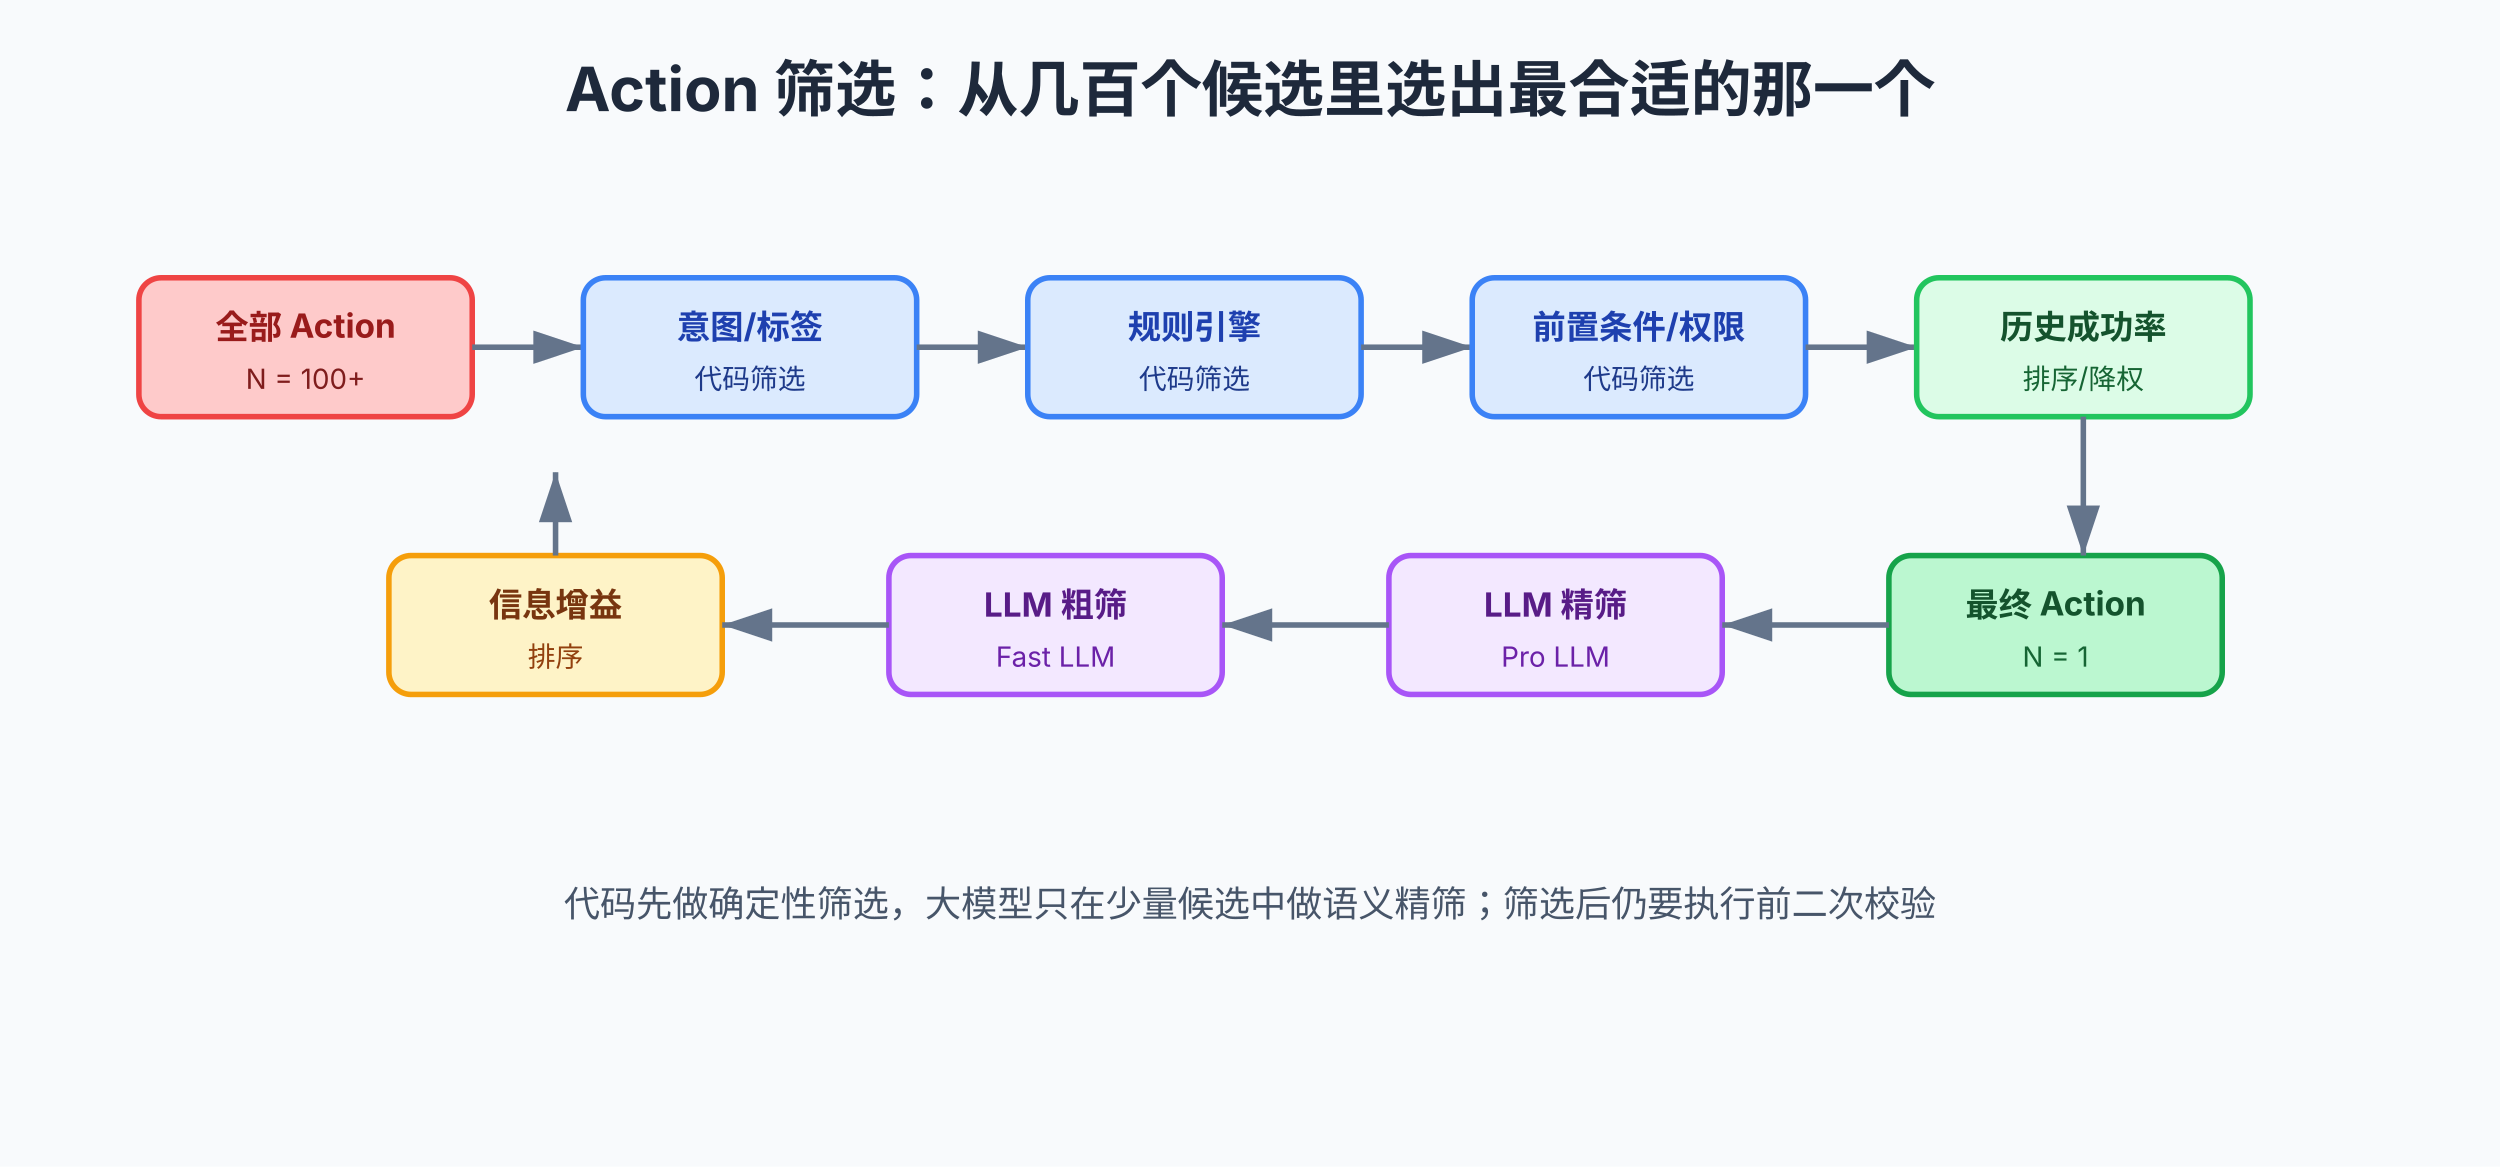
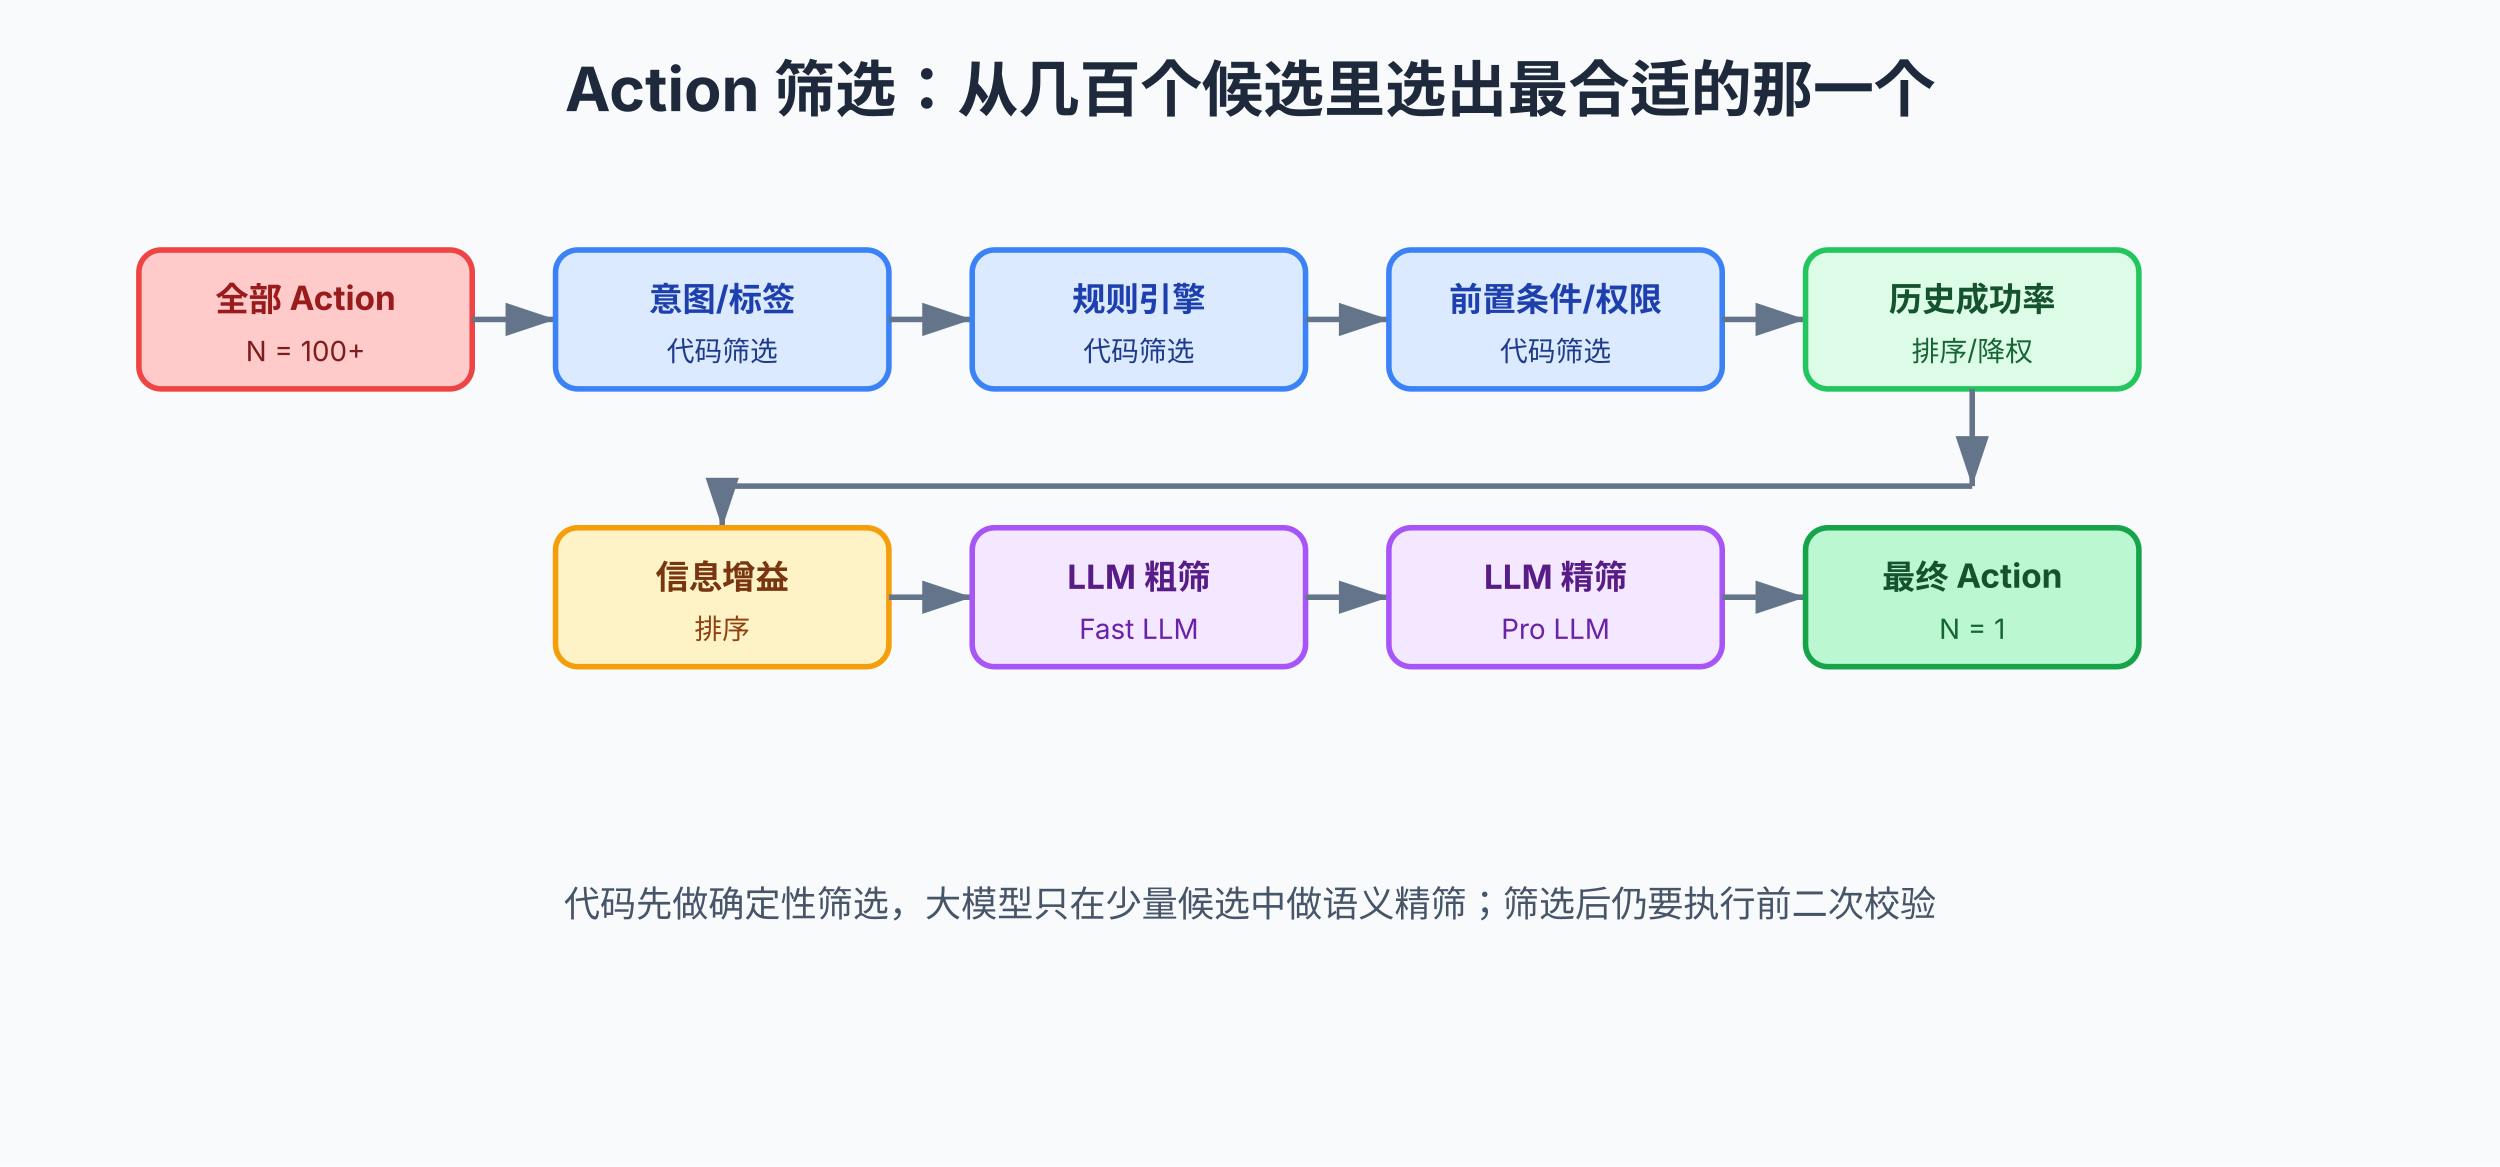
<svg xmlns="http://www.w3.org/2000/svg" viewBox="0 0 900 420" width="900" height="420">
  <defs>
    <marker id="arrow" markerWidth="10" markerHeight="10" refX="9" refY="3" orient="auto" markerUnits="strokeWidth">
      <path d="M0,0 L0,6 L9,3 z" fill="#64748b" />
    </marker>
  </defs>
  <rect width="900" height="420" fill="#f8fafc" />
  <text x="450" y="40" text-anchor="middle" font-family="system-ui, -apple-system, sans-serif" font-size="22" font-weight="700" fill="#1e293b">Action 筛选：从几百个候选里选出最合适的那一个</text>
-   <g transform="translate(50, 100)">
+   <g transform="translate(50, 90)">
    <rect width="120" height="50" rx="8" fill="#fecaca" stroke="#ef4444" stroke-width="2" />
    <text x="60" y="22" text-anchor="middle" font-family="system-ui, -apple-system, sans-serif" font-size="12" font-weight="700" fill="#991b1b">全部 Action</text>
    <text x="60" y="40" text-anchor="middle" font-family="system-ui, -apple-system, sans-serif" font-size="10" fill="#7f1d1d">N = 100+</text>
  </g>
-   <line x1="170" y1="125" x2="210" y2="125" stroke="#64748b" stroke-width="2" marker-end="url(#arrow)" />
-   <g transform="translate(210, 100)">
+   <line x1="170" y1="115" x2="200" y2="115" stroke="#64748b" stroke-width="2" marker-end="url(#arrow)" />
+   <g transform="translate(200, 90)">
    <rect width="120" height="50" rx="8" fill="#dbeafe" stroke="#3b82f6" stroke-width="2" />
    <text x="60" y="22" text-anchor="middle" font-family="system-ui, -apple-system, sans-serif" font-size="12" font-weight="700" fill="#1e40af">意图/标签</text>
    <text x="60" y="40" text-anchor="middle" font-family="system-ui, -apple-system, sans-serif" font-size="10" fill="#1e3a8a">代码筛选</text>
  </g>
-   <line x1="330" y1="125" x2="370" y2="125" stroke="#64748b" stroke-width="2" marker-end="url(#arrow)" />
-   <g transform="translate(370, 100)">
+   <line x1="320" y1="115" x2="350" y2="115" stroke="#64748b" stroke-width="2" marker-end="url(#arrow)" />
+   <g transform="translate(350, 90)">
    <rect width="120" height="50" rx="8" fill="#dbeafe" stroke="#3b82f6" stroke-width="2" />
    <text x="60" y="22" text-anchor="middle" font-family="system-ui, -apple-system, sans-serif" font-size="12" font-weight="700" fill="#1e40af">规则引擎</text>
    <text x="60" y="40" text-anchor="middle" font-family="system-ui, -apple-system, sans-serif" font-size="10" fill="#1e3a8a">代码筛选</text>
  </g>
-   <line x1="490" y1="125" x2="530" y2="125" stroke="#64748b" stroke-width="2" marker-end="url(#arrow)" />
-   <g transform="translate(530, 100)">
+   <line x1="470" y1="115" x2="500" y2="115" stroke="#64748b" stroke-width="2" marker-end="url(#arrow)" />
+   <g transform="translate(500, 90)">
    <rect width="120" height="50" rx="8" fill="#dbeafe" stroke="#3b82f6" stroke-width="2" />
    <text x="60" y="22" text-anchor="middle" font-family="system-ui, -apple-system, sans-serif" font-size="12" font-weight="700" fill="#1e40af">前置条件/权限</text>
    <text x="60" y="40" text-anchor="middle" font-family="system-ui, -apple-system, sans-serif" font-size="10" fill="#1e3a8a">代码筛选</text>
  </g>
-   <line x1="650" y1="125" x2="690" y2="125" stroke="#64748b" stroke-width="2" marker-end="url(#arrow)" />
-   <g transform="translate(690, 100)">
+   <line x1="620" y1="115" x2="650" y2="115" stroke="#64748b" stroke-width="2" marker-end="url(#arrow)" />
+   <g transform="translate(650, 90)">
    <rect width="120" height="50" rx="8" fill="#dcfce7" stroke="#22c55e" stroke-width="2" />
    <text x="60" y="22" text-anchor="middle" font-family="system-ui, -apple-system, sans-serif" font-size="12" font-weight="700" fill="#14532d">历史成功率</text>
    <text x="60" y="40" text-anchor="middle" font-family="system-ui, -apple-system, sans-serif" font-size="10" fill="#166534">排序/降权</text>
  </g>
-   <g transform="translate(140, 200)">
+   <path d="M 710 140 L 710 175" fill="none" stroke="#64748b" stroke-width="2" marker-end="url(#arrow)" />
+   <path d="M 710 175 L 260 175" fill="none" stroke="#64748b" stroke-width="2" />
+   <path d="M 260 175 L 260 190" fill="none" stroke="#64748b" stroke-width="2" marker-end="url(#arrow)" />
+   <g transform="translate(200, 190)">
    <rect width="120" height="50" rx="8" fill="#fef3c7" stroke="#f59e0b" stroke-width="2" />
    <text x="60" y="22" text-anchor="middle" font-family="system-ui, -apple-system, sans-serif" font-size="12" font-weight="700" fill="#78350f">信息增益</text>
    <text x="60" y="40" text-anchor="middle" font-family="system-ui, -apple-system, sans-serif" font-size="10" fill="#92400e">排序</text>
  </g>
-   <line x1="200" y1="200" x2="200" y2="170" stroke="#64748b" stroke-width="2" marker-end="url(#arrow)" />
-   <g transform="translate(320, 200)">
+   <line x1="320" y1="215" x2="350" y2="215" stroke="#64748b" stroke-width="2" marker-end="url(#arrow)" />
+   <g transform="translate(350, 190)">
    <rect width="120" height="50" rx="8" fill="#f3e8ff" stroke="#a855f7" stroke-width="2" />
    <text x="60" y="22" text-anchor="middle" font-family="system-ui, -apple-system, sans-serif" font-size="12" font-weight="700" fill="#581c87">LLM 粗筛</text>
    <text x="60" y="40" text-anchor="middle" font-family="system-ui, -apple-system, sans-serif" font-size="10" fill="#6b21a8">Fast LLM</text>
  </g>
-   <line x1="320" y1="225" x2="260" y2="225" stroke="#64748b" stroke-width="2" marker-end="url(#arrow)" />
-   <g transform="translate(500, 200)">
+   <line x1="470" y1="215" x2="500" y2="215" stroke="#64748b" stroke-width="2" marker-end="url(#arrow)" />
+   <g transform="translate(500, 190)">
    <rect width="120" height="50" rx="8" fill="#f3e8ff" stroke="#a855f7" stroke-width="2" />
    <text x="60" y="22" text-anchor="middle" font-family="system-ui, -apple-system, sans-serif" font-size="12" font-weight="700" fill="#581c87">LLM 精筛</text>
    <text x="60" y="40" text-anchor="middle" font-family="system-ui, -apple-system, sans-serif" font-size="10" fill="#6b21a8">Pro LLM</text>
  </g>
-   <line x1="500" y1="225" x2="440" y2="225" stroke="#64748b" stroke-width="2" marker-end="url(#arrow)" />
-   <g transform="translate(680, 200)">
+   <line x1="620" y1="215" x2="650" y2="215" stroke="#64748b" stroke-width="2" marker-end="url(#arrow)" />
+   <g transform="translate(650, 190)">
    <rect width="120" height="50" rx="8" fill="#bbf7d0" stroke="#16a34a" stroke-width="2" />
    <text x="60" y="22" text-anchor="middle" font-family="system-ui, -apple-system, sans-serif" font-size="12" font-weight="700" fill="#14532d">最终 Action</text>
    <text x="60" y="40" text-anchor="middle" font-family="system-ui, -apple-system, sans-serif" font-size="10" fill="#166534">N = 1</text>
  </g>
-   <line x1="680" y1="225" x2="620" y2="225" stroke="#64748b" stroke-width="2" marker-end="url(#arrow)" />
-   <path d="M 750 150 Q 750 180 750 200" fill="none" stroke="#64748b" stroke-width="2" marker-end="url(#arrow)" />
  <text x="450" y="330" text-anchor="middle" font-family="system-ui, -apple-system, sans-serif" font-size="13" fill="#475569">代码先做确定性筛选，大模型只在少量候选中做语义精筛；筛选后仍要执行前二次校验</text>
</svg>
